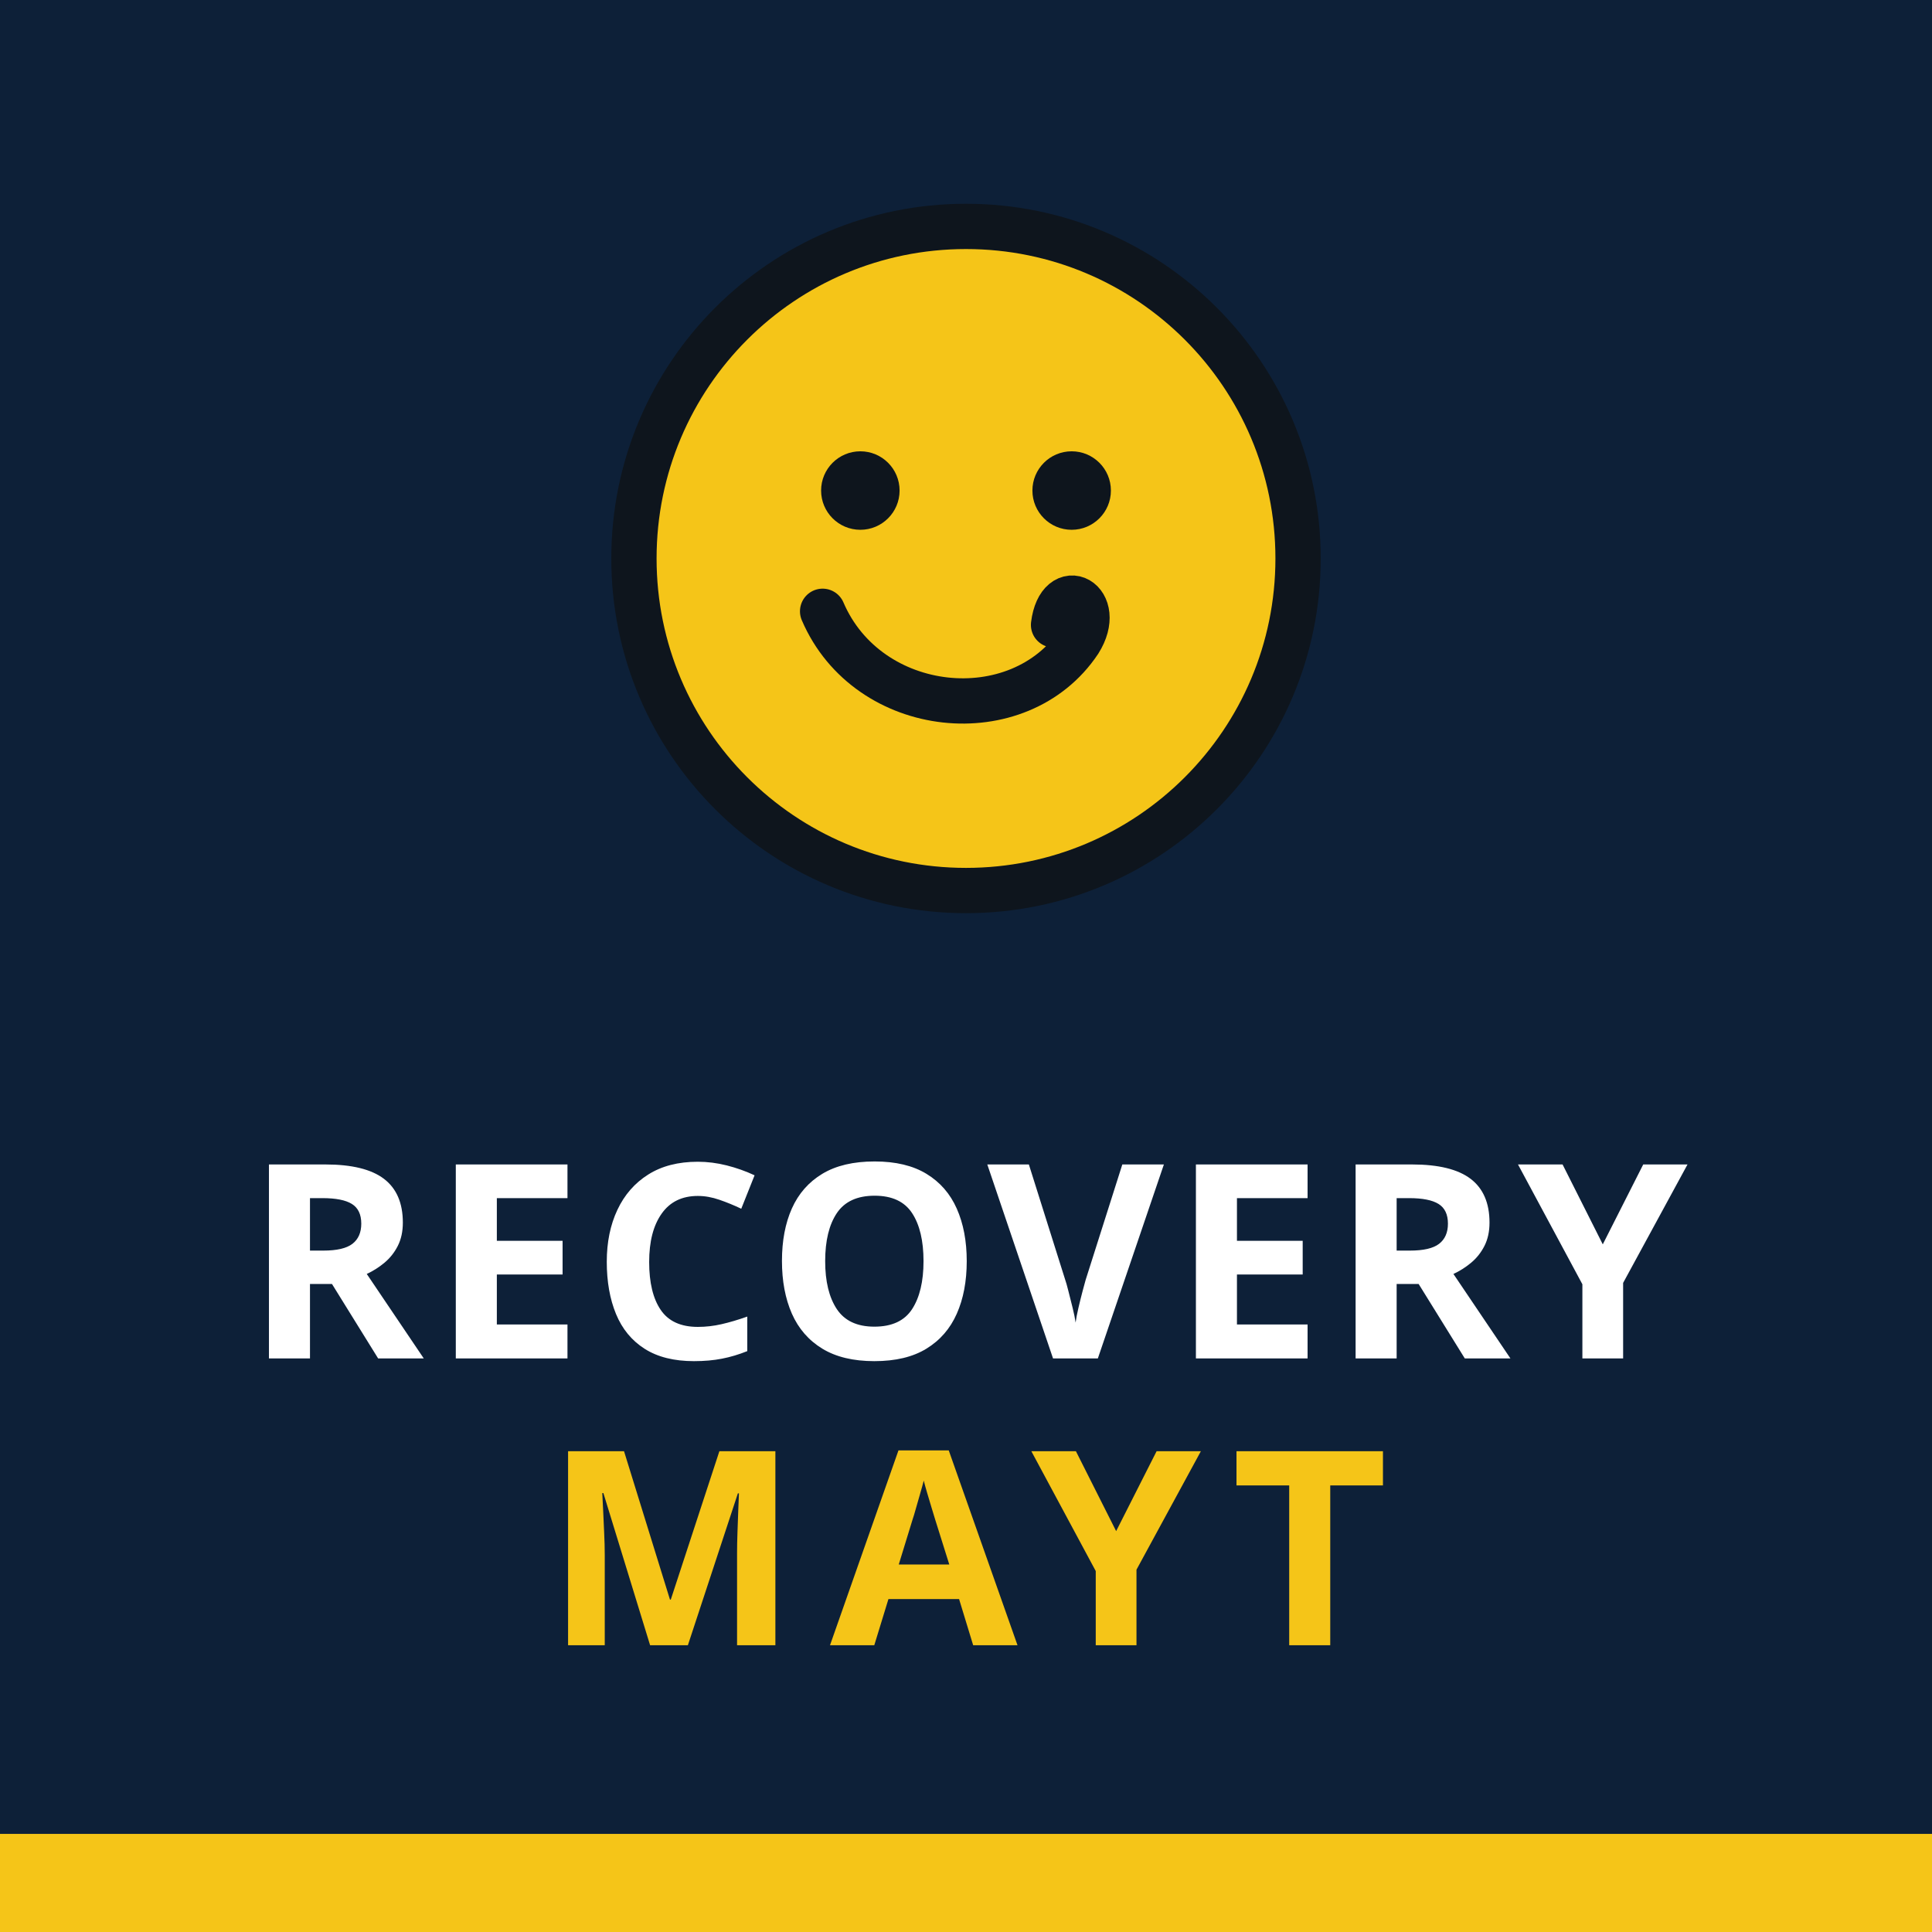
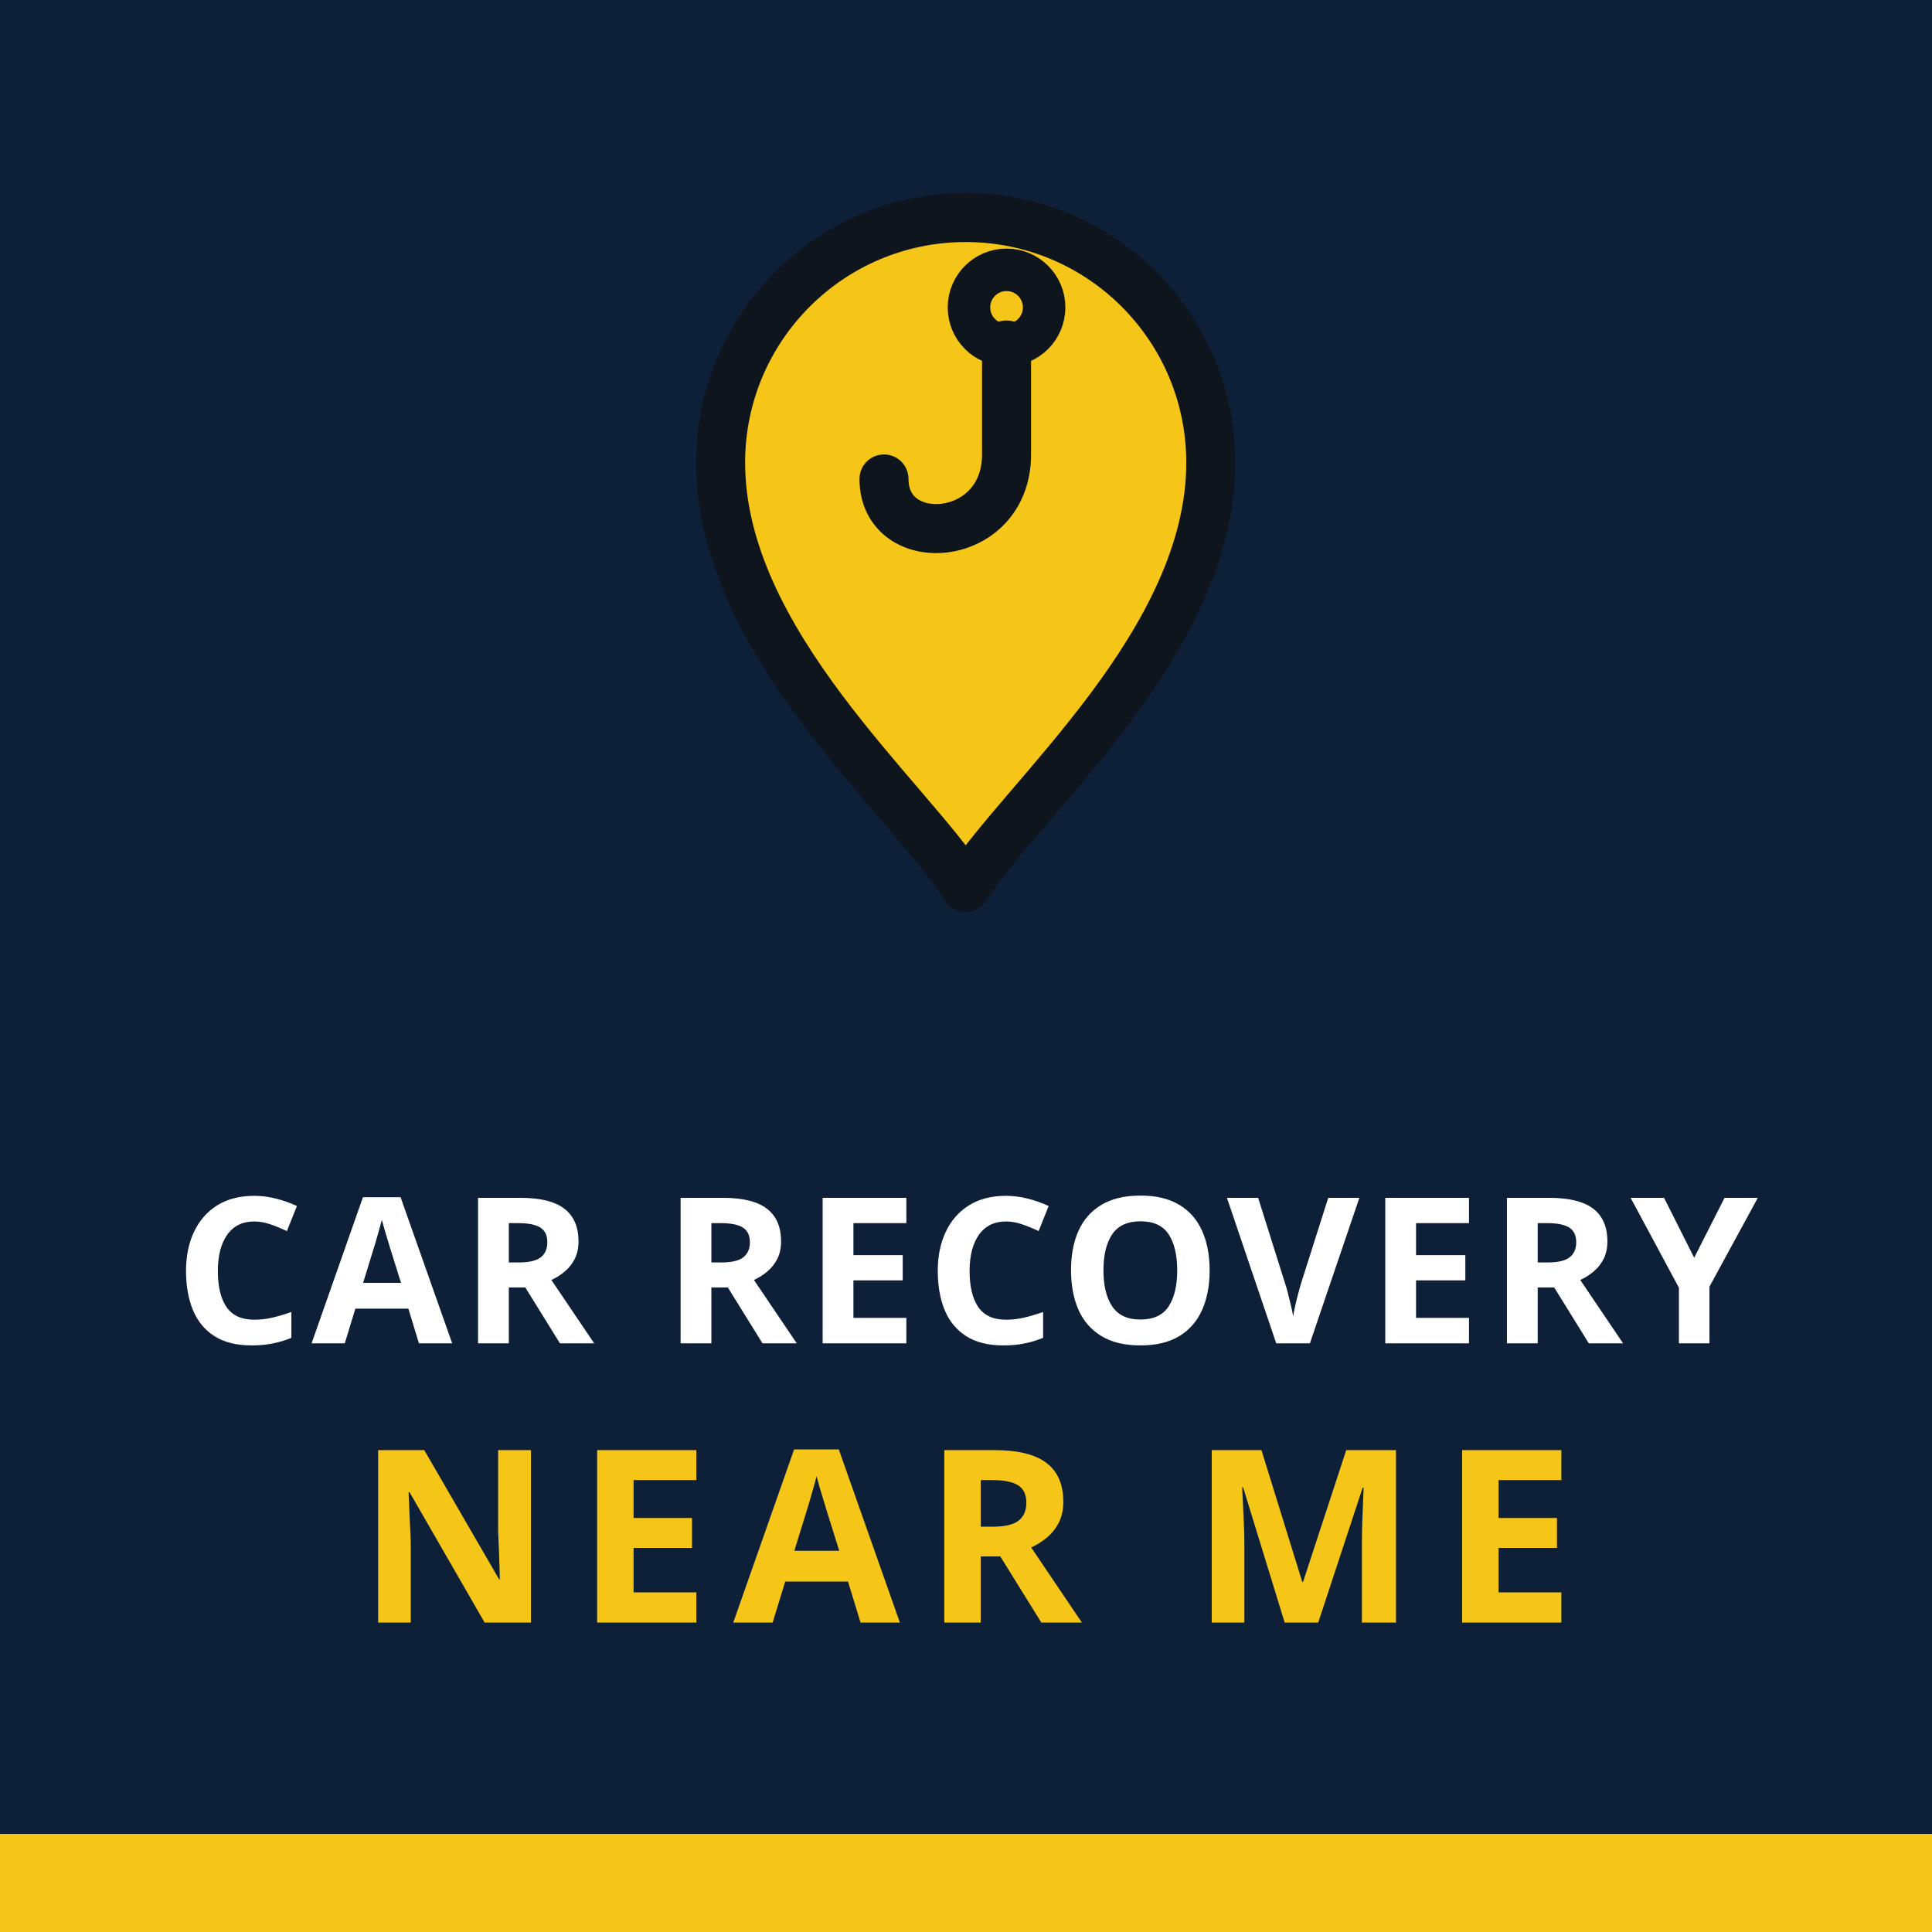
- <svg xmlns="http://www.w3.org/2000/svg" viewBox="0 0 512 512" width="512" height="512" role="img" aria-label="Recovery Mayt">
+ <svg xmlns="http://www.w3.org/2000/svg" viewBox="0 0 512 512" width="512" height="512" role="img" aria-label="Car Recovery Near Me">
  <rect width="512" height="512" fill="#0d2038" />
-   <g transform="translate(160,52) scale(4)">
-     <circle cx="24" cy="24" r="22" fill="#f5c518" />
-     <circle cx="24" cy="24" r="22" fill="none" stroke="#0e151d" stroke-width="3" />
-     <circle cx="17" cy="19.5" r="2.6" fill="#0e151d" />
-     <circle cx="31" cy="19.5" r="2.6" fill="#0e151d" />
-     <path d="M14.5 27.5 C 17.5 34.5, 27.5 35.5, 31.5 29.5 C 33.2 26.8, 30.2 25.2, 29.8 28.4" fill="none" stroke="#0e151d" stroke-width="3" stroke-linecap="round" stroke-linejoin="round" />
+   <g transform="translate(152,36) scale(4.33)">
+     <path d="M24 46 C20.5 40.5 9 31 9 20 A15 15 0 1 1 39 20 C39 31 27.5 40.5 24 46 Z" fill="#f5c518" stroke="#0e151d" stroke-width="3" stroke-linejoin="round" />
+     <circle cx="26.5" cy="10.5" r="2.3" fill="none" stroke="#0e151d" stroke-width="2.6" />
+     <path d="M26.5 12.8 V19.5 C26.5 25 19 25.5 19 21" fill="none" stroke="#0e151d" stroke-width="3" stroke-linecap="round" stroke-linejoin="round" />
  </g>
  <g text-anchor="middle" font-family="'Anton', 'Arial Narrow', Impact, sans-serif" font-weight="900">
-     <text x="256" y="360" font-size="72" fill="#ffffff" letter-spacing="2">RECOVERY</text>
-     <text x="256" y="436" font-size="72" fill="#f5c518" letter-spacing="8">MAYT</text>
+     <text x="256" y="356" font-size="54" fill="#ffffff" letter-spacing="2">CAR RECOVERY</text>
+     <text x="256" y="430" font-size="64" fill="#f5c518" letter-spacing="6">NEAR ME</text>
  </g>
  <rect x="0" y="486" width="512" height="26" fill="#f5c518" />
</svg>
